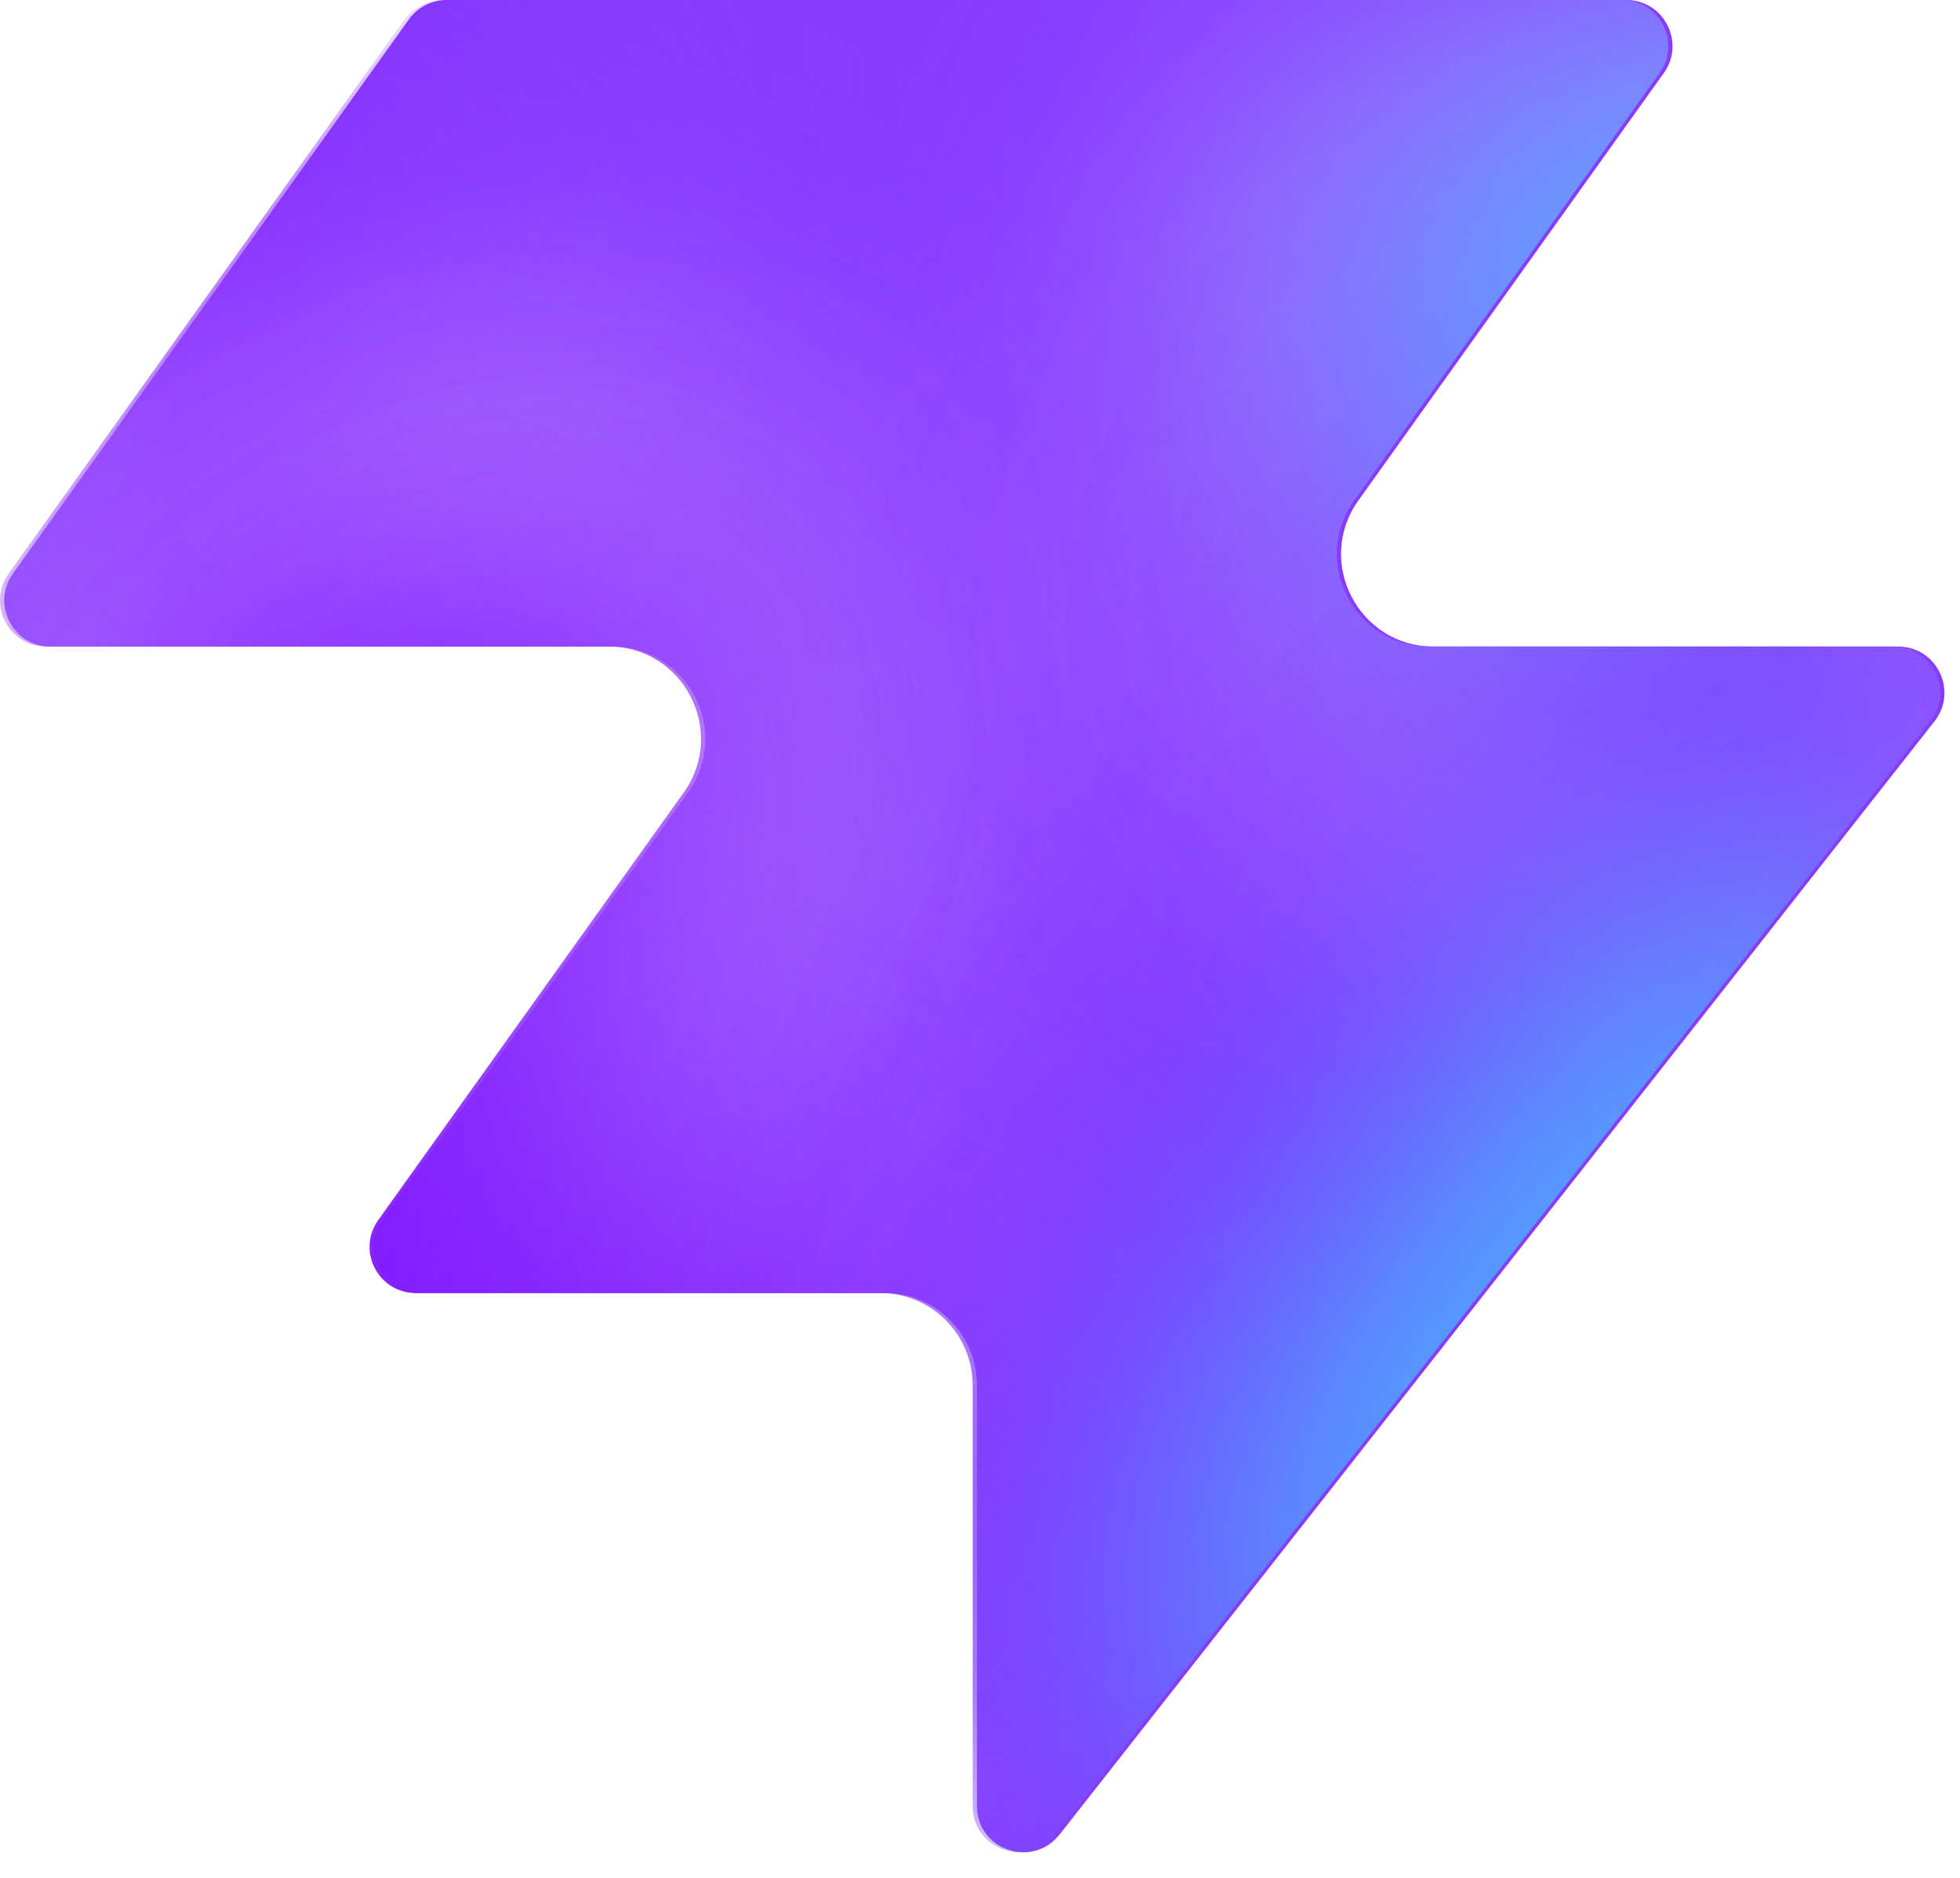
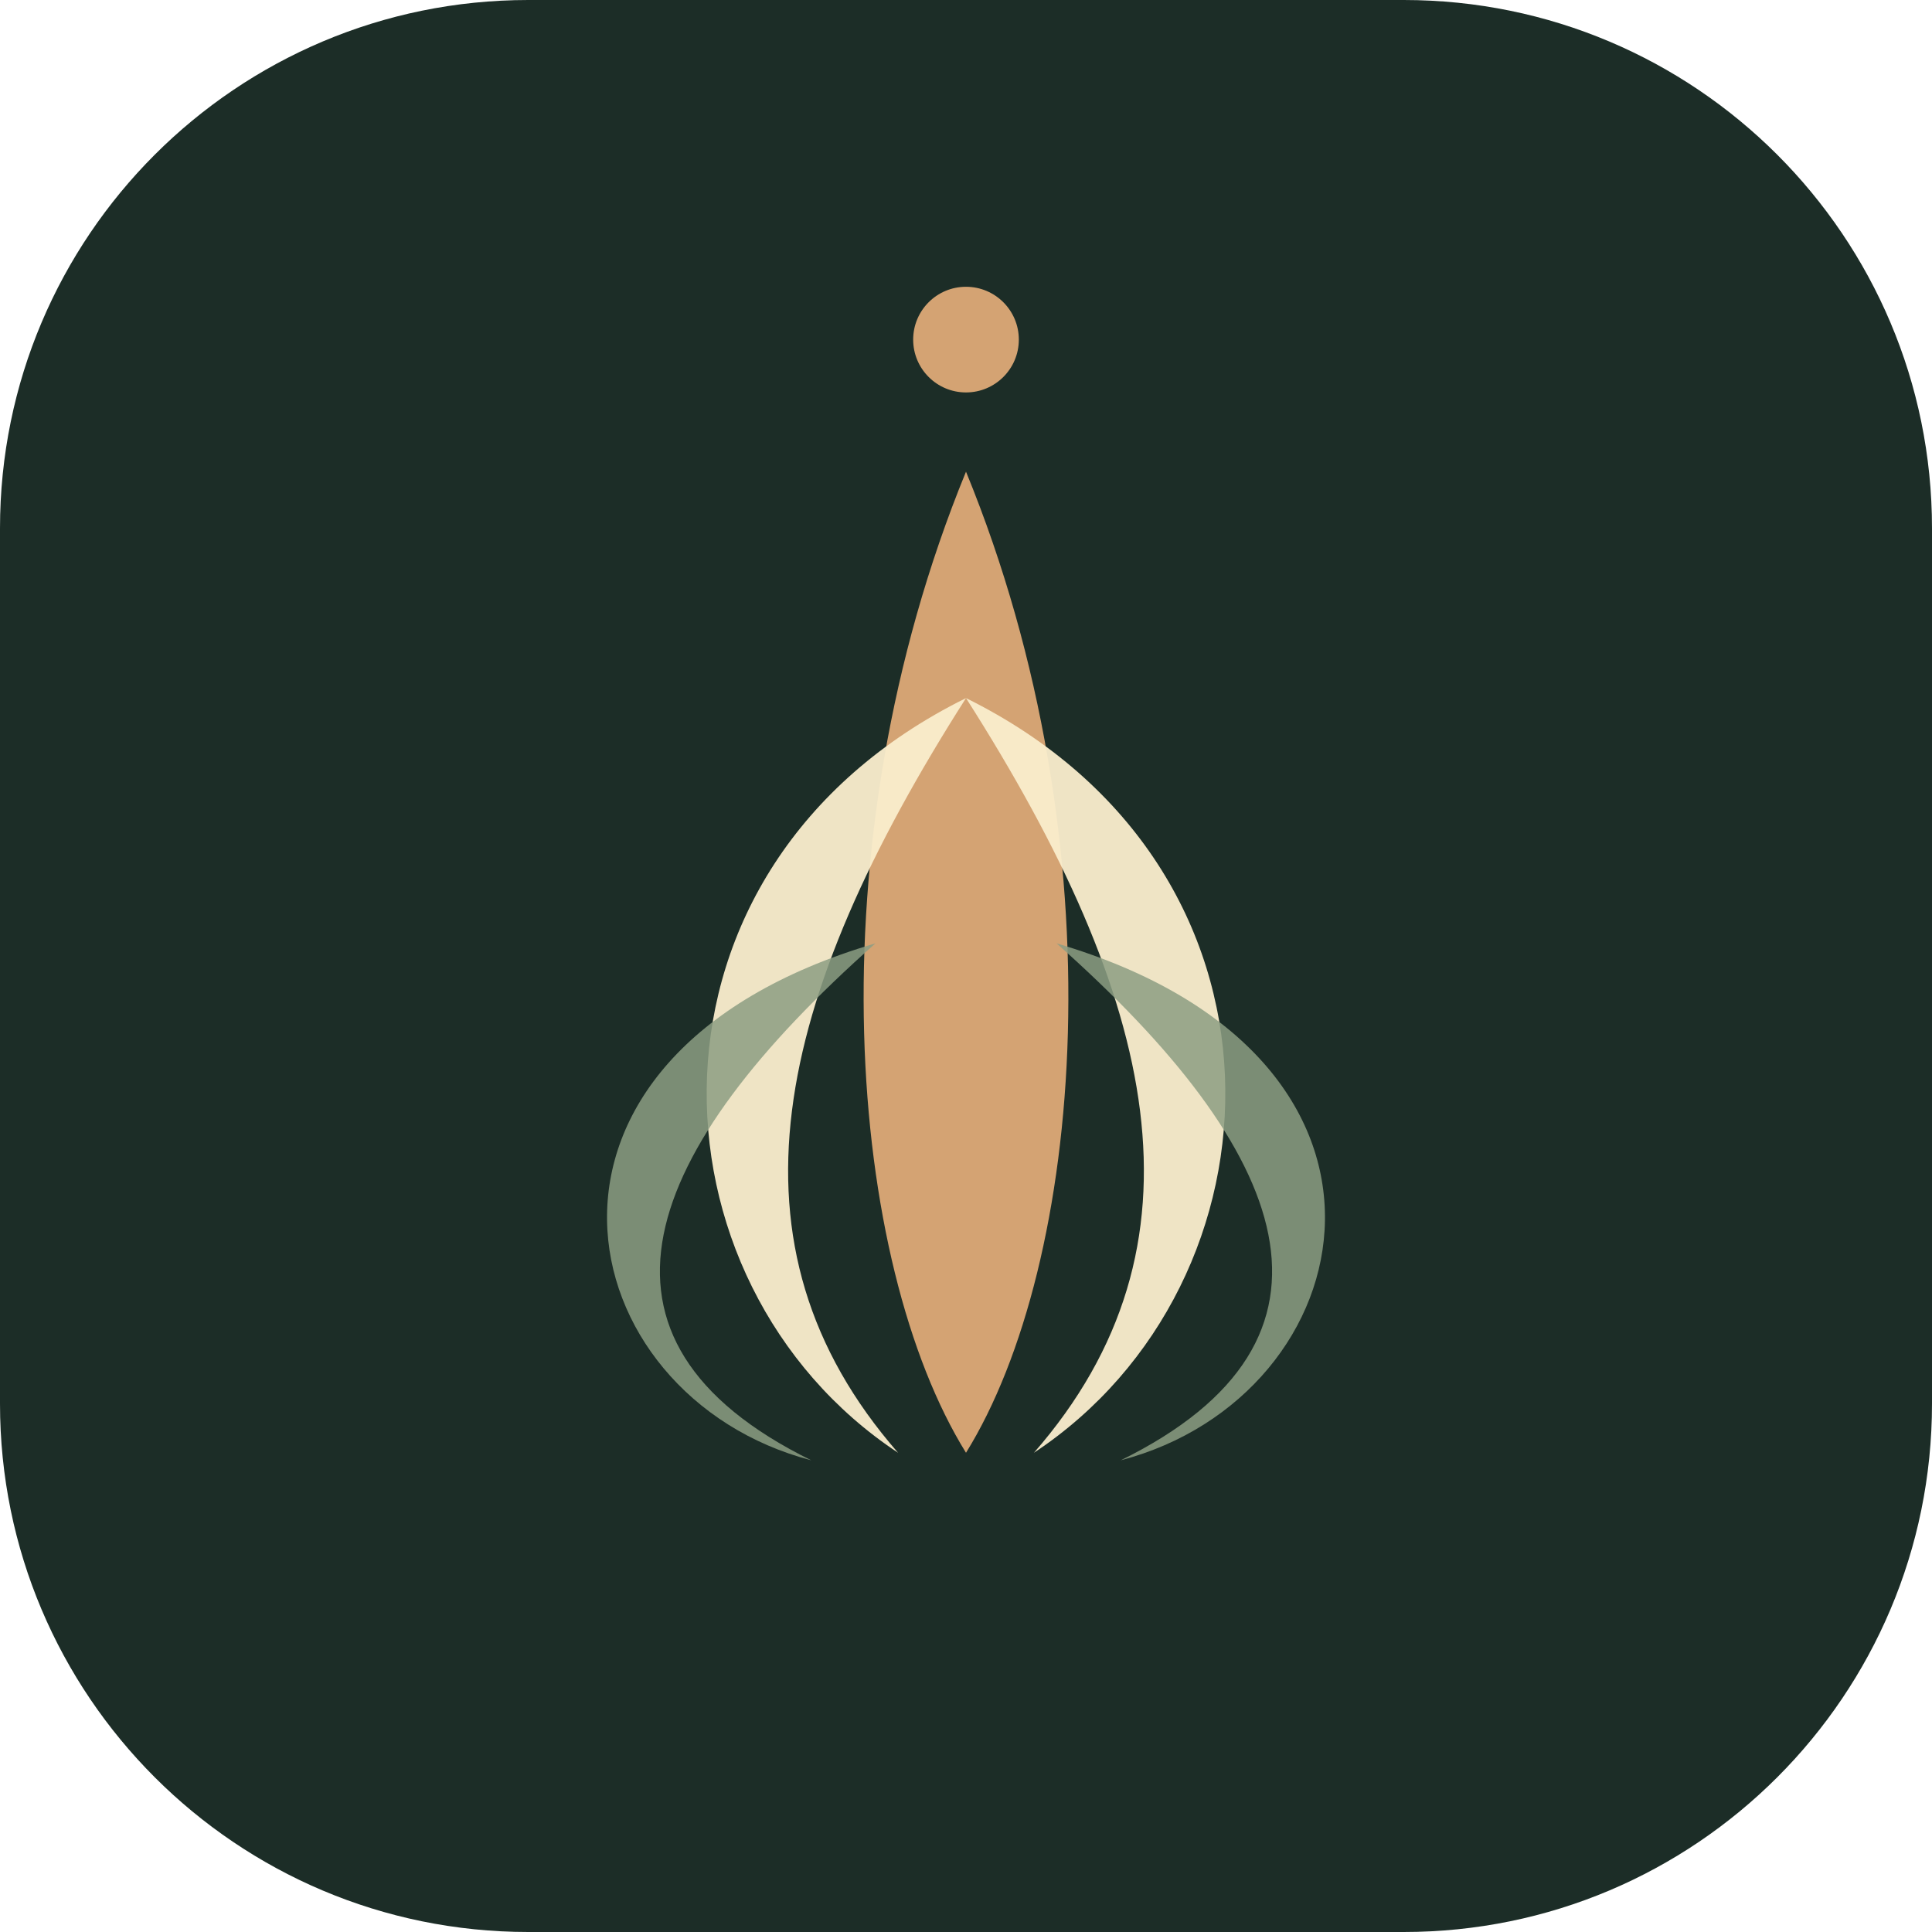
- <svg xmlns="http://www.w3.org/2000/svg" width="48" height="46" fill="none" viewBox="0 0 48 46">
-   <path fill="#863bff" d="M25.946 44.938c-.664.845-2.021.375-2.021-.698V33.937a2.26 2.26 0 0 0-2.262-2.262H10.287c-.92 0-1.456-1.04-.92-1.788l7.48-10.471c1.07-1.497 0-3.578-1.842-3.578H1.237c-.92 0-1.456-1.04-.92-1.788L10.013.474c.214-.297.556-.474.92-.474h28.894c.92 0 1.456 1.04.92 1.788l-7.48 10.471c-1.07 1.498 0 3.579 1.842 3.579h11.377c.943 0 1.473 1.088.89 1.83L25.947 44.94z" style="fill:#863bff;fill:color(display-p3 .525 .23 1);fill-opacity:1" />
-   <mask id="a" width="48" height="46" x="0" y="0" maskUnits="userSpaceOnUse" style="mask-type:alpha">
-     <path fill="#000" d="M25.842 44.938c-.664.844-2.021.375-2.021-.698V33.937a2.26 2.26 0 0 0-2.262-2.262H10.183c-.92 0-1.456-1.04-.92-1.788l7.48-10.471c1.07-1.498 0-3.579-1.842-3.579H1.133c-.92 0-1.456-1.04-.92-1.787L9.91.473c.214-.297.556-.474.92-.474h28.894c.92 0 1.456 1.04.92 1.788l-7.48 10.471c-1.07 1.498 0 3.578 1.842 3.578h11.377c.943 0 1.473 1.088.89 1.832L25.843 44.94z" style="fill:#000;fill-opacity:1" />
-   </mask>
-   <g mask="url(#a)">
-     <g filter="url(#b)">
-       <ellipse cx="5.508" cy="14.704" fill="#ede6ff" rx="5.508" ry="14.704" style="fill:#ede6ff;fill:color(display-p3 .927 .903 1);fill-opacity:1" transform="matrix(.00324 1 1 -.00324 -4.47 31.516)" />
-     </g>
-     <g filter="url(#c)">
-       <ellipse cx="10.399" cy="29.851" fill="#ede6ff" rx="10.399" ry="29.851" style="fill:#ede6ff;fill:color(display-p3 .927 .903 1);fill-opacity:1" transform="matrix(.00324 1 1 -.00324 -39.328 7.883)" />
-     </g>
-     <g filter="url(#d)">
-       <ellipse cx="5.508" cy="30.487" fill="#7e14ff" rx="5.508" ry="30.487" style="fill:#7e14ff;fill:color(display-p3 .492 .077 1);fill-opacity:1" transform="rotate(89.814 -25.913 -14.639)scale(1 -1)" />
-     </g>
-     <g filter="url(#e)">
-       <ellipse cx="5.508" cy="30.599" fill="#7e14ff" rx="5.508" ry="30.599" style="fill:#7e14ff;fill:color(display-p3 .492 .077 1);fill-opacity:1" transform="rotate(89.814 -32.644 -3.334)scale(1 -1)" />
-     </g>
-     <g filter="url(#f)">
-       <ellipse cx="5.508" cy="30.599" fill="#7e14ff" rx="5.508" ry="30.599" style="fill:#7e14ff;fill:color(display-p3 .492 .077 1);fill-opacity:1" transform="matrix(.00324 1 1 -.00324 -34.34 30.47)" />
-     </g>
-     <g filter="url(#g)">
-       <ellipse cx="14.072" cy="22.078" fill="#ede6ff" rx="14.072" ry="22.078" style="fill:#ede6ff;fill:color(display-p3 .927 .903 1);fill-opacity:1" transform="rotate(93.35 24.506 48.493)scale(-1 1)" />
-     </g>
-     <g filter="url(#h)">
-       <ellipse cx="3.47" cy="21.501" fill="#7e14ff" rx="3.47" ry="21.501" style="fill:#7e14ff;fill:color(display-p3 .492 .077 1);fill-opacity:1" transform="rotate(89.009 28.708 47.59)scale(-1 1)" />
-     </g>
-     <g filter="url(#i)">
-       <ellipse cx="3.47" cy="21.501" fill="#7e14ff" rx="3.47" ry="21.501" style="fill:#7e14ff;fill:color(display-p3 .492 .077 1);fill-opacity:1" transform="rotate(89.009 28.708 47.59)scale(-1 1)" />
-     </g>
-     <g filter="url(#j)">
-       <ellipse cx=".387" cy="8.972" fill="#7e14ff" rx="4.407" ry="29.108" style="fill:#7e14ff;fill:color(display-p3 .492 .077 1);fill-opacity:1" transform="rotate(39.51 .387 8.972)" />
-     </g>
-     <g filter="url(#k)">
-       <ellipse cx="47.523" cy="-6.092" fill="#7e14ff" rx="4.407" ry="29.108" style="fill:#7e14ff;fill:color(display-p3 .492 .077 1);fill-opacity:1" transform="rotate(37.892 47.523 -6.092)" />
-     </g>
-     <g filter="url(#l)">
-       <ellipse cx="41.412" cy="6.333" fill="#47bfff" rx="5.971" ry="9.665" style="fill:#47bfff;fill:color(display-p3 .28 .748 1);fill-opacity:1" transform="rotate(37.892 41.412 6.333)" />
-     </g>
-     <g filter="url(#m)">
-       <ellipse cx="-1.879" cy="38.332" fill="#7e14ff" rx="4.407" ry="29.108" style="fill:#7e14ff;fill:color(display-p3 .492 .077 1);fill-opacity:1" transform="rotate(37.892 -1.88 38.332)" />
-     </g>
-     <g filter="url(#n)">
-       <ellipse cx="-1.879" cy="38.332" fill="#7e14ff" rx="4.407" ry="29.108" style="fill:#7e14ff;fill:color(display-p3 .492 .077 1);fill-opacity:1" transform="rotate(37.892 -1.88 38.332)" />
-     </g>
-     <g filter="url(#o)">
-       <ellipse cx="35.651" cy="29.907" fill="#7e14ff" rx="4.407" ry="29.108" style="fill:#7e14ff;fill:color(display-p3 .492 .077 1);fill-opacity:1" transform="rotate(37.892 35.651 29.907)" />
-     </g>
-     <g filter="url(#p)">
-       <ellipse cx="38.418" cy="32.4" fill="#47bfff" rx="5.971" ry="15.297" style="fill:#47bfff;fill:color(display-p3 .28 .748 1);fill-opacity:1" transform="rotate(37.892 38.418 32.4)" />
-     </g>
+ <svg xmlns="http://www.w3.org/2000/svg" viewBox="0 0 512 512" width="100%" height="100%">
+   <rect width="512" height="512" rx="140" fill="#1C2D27" />
+   <g transform="translate(0, 15)">
+     <path d="M256,110 C215,210 225,320 256,370 C287,320 297,210 256,110 Z" fill="#D4A373" />
+     <path d="M256,170 C165,215 170,325 238,370 C190,315 205,250 256,170 Z" fill="#FAEDCD" opacity="0.95" />
+     <path d="M256,170 C347,215 342,325 274,370 C322,315 307,250 256,170 Z" fill="#FAEDCD" opacity="0.95" />
+     <path d="M232,235 C130,265 150,355 215,372 C150,340 170,290 232,235 Z" fill="#8C9D83" opacity="0.85" />
+     <path d="M280,235 C382,265 362,355 297,372 C362,340 342,290 280,235 Z" fill="#8C9D83" opacity="0.85" />
+     <circle cx="256" cy="75" r="14" fill="#D4A373" />
  </g>
-   <defs>
-     <filter id="b" width="60.045" height="41.654" x="-19.77" y="16.149" color-interpolation-filters="sRGB" filterUnits="userSpaceOnUse">
-       <feFlood flood-opacity="0" result="BackgroundImageFix" />
-       <feBlend in="SourceGraphic" in2="BackgroundImageFix" result="shape" />
-       <feGaussianBlur result="effect1_foregroundBlur_2002_17158" stdDeviation="7.659" />
-     </filter>
-     <filter id="c" width="90.34" height="51.437" x="-54.613" y="-7.533" color-interpolation-filters="sRGB" filterUnits="userSpaceOnUse">
-       <feFlood flood-opacity="0" result="BackgroundImageFix" />
-       <feBlend in="SourceGraphic" in2="BackgroundImageFix" result="shape" />
-       <feGaussianBlur result="effect1_foregroundBlur_2002_17158" stdDeviation="7.659" />
-     </filter>
-     <filter id="d" width="79.355" height="29.4" x="-49.64" y="2.03" color-interpolation-filters="sRGB" filterUnits="userSpaceOnUse">
-       <feFlood flood-opacity="0" result="BackgroundImageFix" />
-       <feBlend in="SourceGraphic" in2="BackgroundImageFix" result="shape" />
-       <feGaussianBlur result="effect1_foregroundBlur_2002_17158" stdDeviation="4.596" />
-     </filter>
-     <filter id="e" width="79.579" height="29.4" x="-45.045" y="20.029" color-interpolation-filters="sRGB" filterUnits="userSpaceOnUse">
-       <feFlood flood-opacity="0" result="BackgroundImageFix" />
-       <feBlend in="SourceGraphic" in2="BackgroundImageFix" result="shape" />
-       <feGaussianBlur result="effect1_foregroundBlur_2002_17158" stdDeviation="4.596" />
-     </filter>
-     <filter id="f" width="79.579" height="29.4" x="-43.513" y="21.178" color-interpolation-filters="sRGB" filterUnits="userSpaceOnUse">
-       <feFlood flood-opacity="0" result="BackgroundImageFix" />
-       <feBlend in="SourceGraphic" in2="BackgroundImageFix" result="shape" />
-       <feGaussianBlur result="effect1_foregroundBlur_2002_17158" stdDeviation="4.596" />
-     </filter>
-     <filter id="g" width="74.749" height="58.852" x="15.756" y="-17.901" color-interpolation-filters="sRGB" filterUnits="userSpaceOnUse">
-       <feFlood flood-opacity="0" result="BackgroundImageFix" />
-       <feBlend in="SourceGraphic" in2="BackgroundImageFix" result="shape" />
-       <feGaussianBlur result="effect1_foregroundBlur_2002_17158" stdDeviation="7.659" />
-     </filter>
-     <filter id="h" width="61.377" height="25.362" x="23.548" y="2.284" color-interpolation-filters="sRGB" filterUnits="userSpaceOnUse">
-       <feFlood flood-opacity="0" result="BackgroundImageFix" />
-       <feBlend in="SourceGraphic" in2="BackgroundImageFix" result="shape" />
-       <feGaussianBlur result="effect1_foregroundBlur_2002_17158" stdDeviation="4.596" />
-     </filter>
-     <filter id="i" width="61.377" height="25.362" x="23.548" y="2.284" color-interpolation-filters="sRGB" filterUnits="userSpaceOnUse">
-       <feFlood flood-opacity="0" result="BackgroundImageFix" />
-       <feBlend in="SourceGraphic" in2="BackgroundImageFix" result="shape" />
-       <feGaussianBlur result="effect1_foregroundBlur_2002_17158" stdDeviation="4.596" />
-     </filter>
-     <filter id="j" width="56.045" height="63.649" x="-27.636" y="-22.853" color-interpolation-filters="sRGB" filterUnits="userSpaceOnUse">
-       <feFlood flood-opacity="0" result="BackgroundImageFix" />
-       <feBlend in="SourceGraphic" in2="BackgroundImageFix" result="shape" />
-       <feGaussianBlur result="effect1_foregroundBlur_2002_17158" stdDeviation="4.596" />
-     </filter>
-     <filter id="k" width="54.814" height="64.646" x="20.116" y="-38.415" color-interpolation-filters="sRGB" filterUnits="userSpaceOnUse">
-       <feFlood flood-opacity="0" result="BackgroundImageFix" />
-       <feBlend in="SourceGraphic" in2="BackgroundImageFix" result="shape" />
-       <feGaussianBlur result="effect1_foregroundBlur_2002_17158" stdDeviation="4.596" />
-     </filter>
-     <filter id="l" width="33.541" height="35.313" x="24.641" y="-11.323" color-interpolation-filters="sRGB" filterUnits="userSpaceOnUse">
-       <feFlood flood-opacity="0" result="BackgroundImageFix" />
-       <feBlend in="SourceGraphic" in2="BackgroundImageFix" result="shape" />
-       <feGaussianBlur result="effect1_foregroundBlur_2002_17158" stdDeviation="4.596" />
-     </filter>
-     <filter id="m" width="54.814" height="64.646" x="-29.286" y="6.009" color-interpolation-filters="sRGB" filterUnits="userSpaceOnUse">
-       <feFlood flood-opacity="0" result="BackgroundImageFix" />
-       <feBlend in="SourceGraphic" in2="BackgroundImageFix" result="shape" />
-       <feGaussianBlur result="effect1_foregroundBlur_2002_17158" stdDeviation="4.596" />
-     </filter>
-     <filter id="n" width="54.814" height="64.646" x="-29.286" y="6.009" color-interpolation-filters="sRGB" filterUnits="userSpaceOnUse">
-       <feFlood flood-opacity="0" result="BackgroundImageFix" />
-       <feBlend in="SourceGraphic" in2="BackgroundImageFix" result="shape" />
-       <feGaussianBlur result="effect1_foregroundBlur_2002_17158" stdDeviation="4.596" />
-     </filter>
-     <filter id="o" width="54.814" height="64.646" x="8.244" y="-2.416" color-interpolation-filters="sRGB" filterUnits="userSpaceOnUse">
-       <feFlood flood-opacity="0" result="BackgroundImageFix" />
-       <feBlend in="SourceGraphic" in2="BackgroundImageFix" result="shape" />
-       <feGaussianBlur result="effect1_foregroundBlur_2002_17158" stdDeviation="4.596" />
-     </filter>
-     <filter id="p" width="39.409" height="43.623" x="18.713" y="10.588" color-interpolation-filters="sRGB" filterUnits="userSpaceOnUse">
-       <feFlood flood-opacity="0" result="BackgroundImageFix" />
-       <feBlend in="SourceGraphic" in2="BackgroundImageFix" result="shape" />
-       <feGaussianBlur result="effect1_foregroundBlur_2002_17158" stdDeviation="4.596" />
-     </filter>
-   </defs>
</svg>
